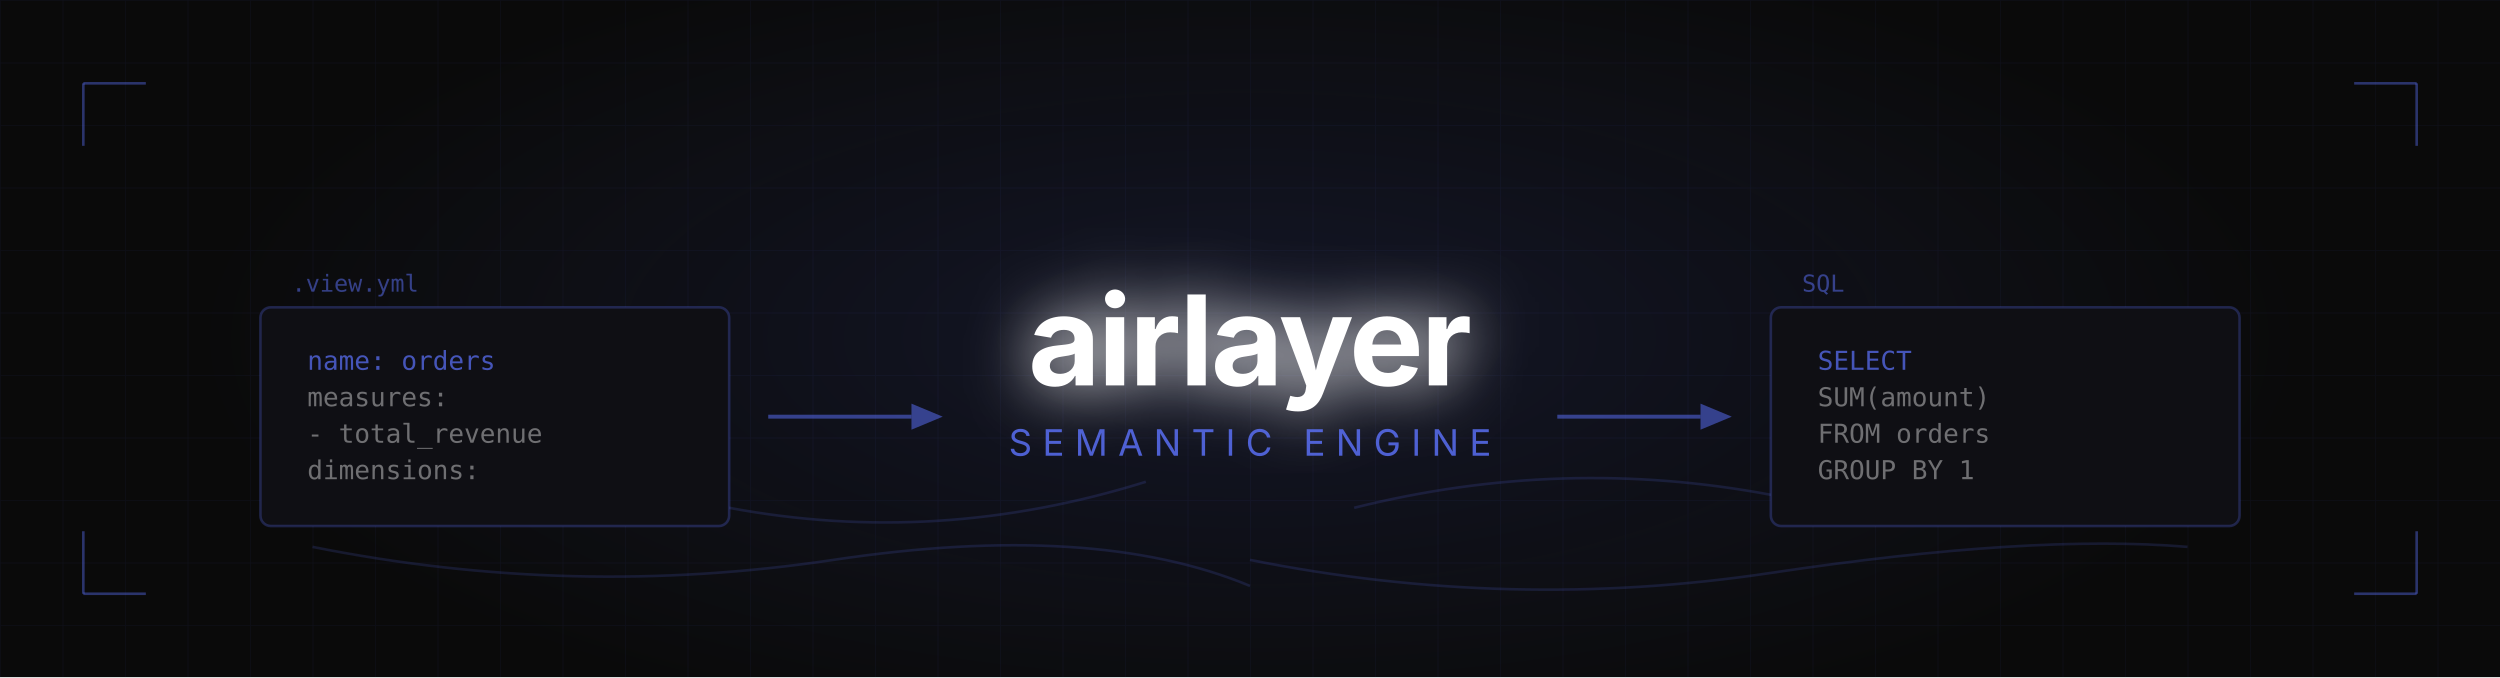
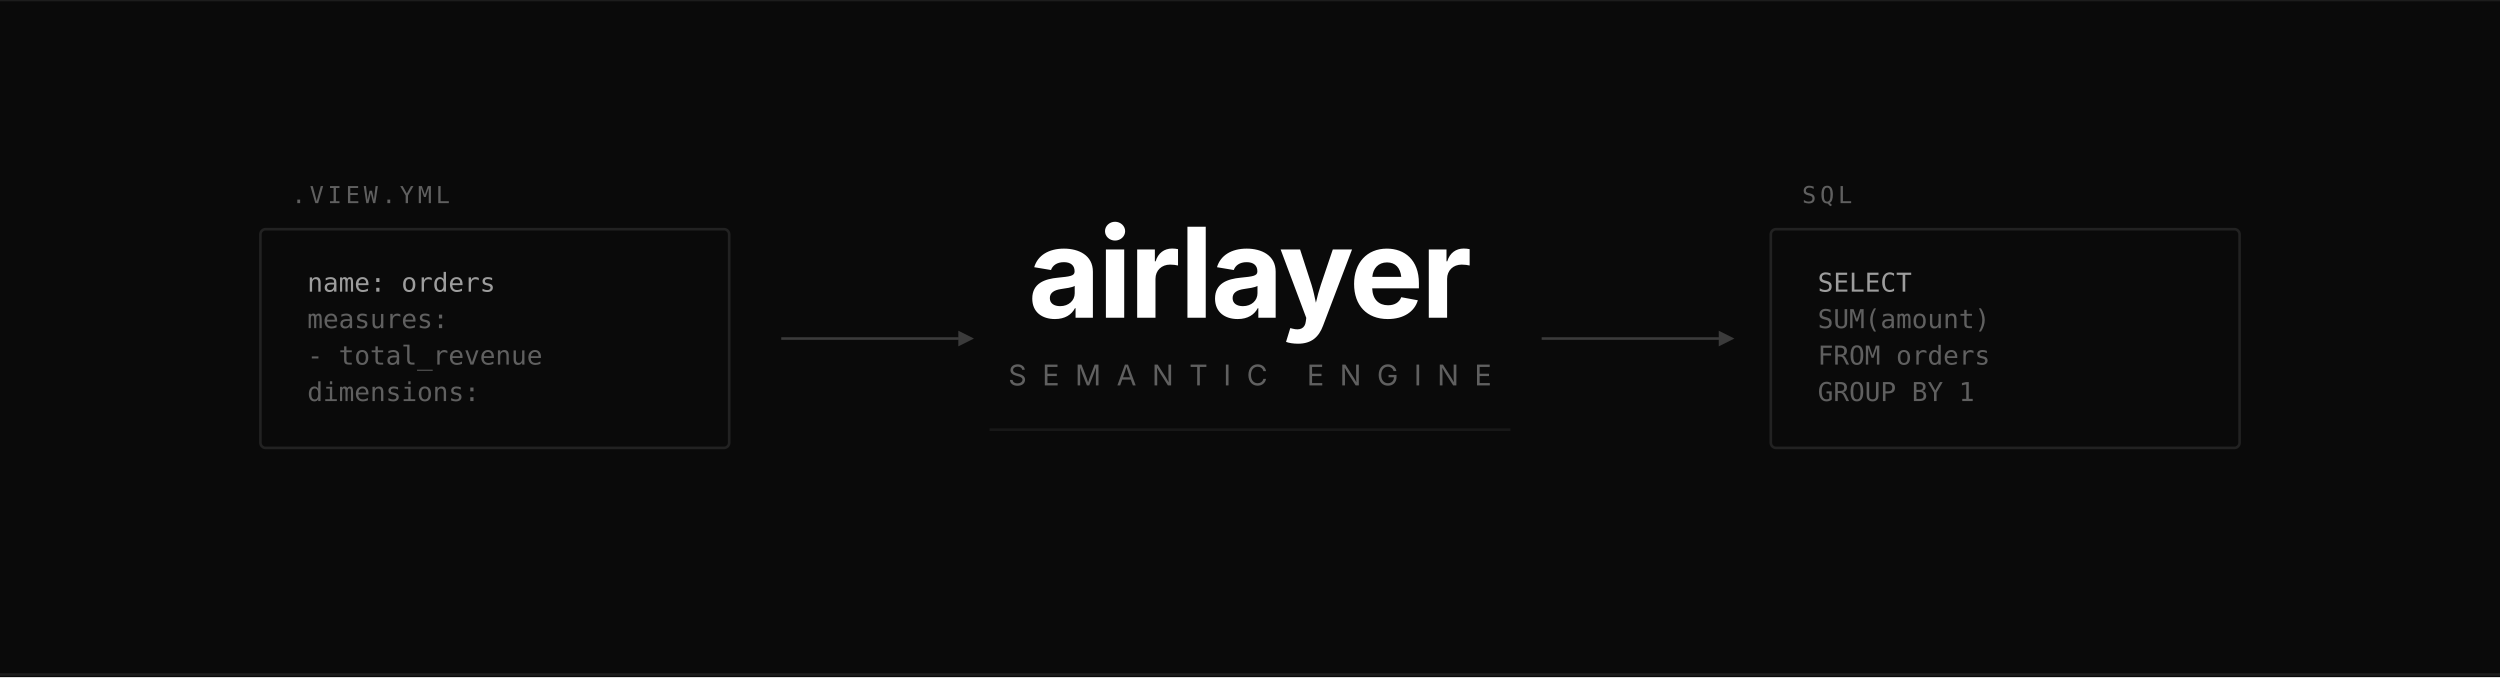
<svg xmlns="http://www.w3.org/2000/svg" viewBox="0 0 960 260" fill="none">
-   <defs>
-     <pattern id="grid" width="24" height="24" patternUnits="userSpaceOnUse">
-       <path d="M 24 0 L 0 0 0 24" fill="none" stroke="#5d73ff" stroke-opacity="0.06" stroke-width="0.5" />
-     </pattern>
-     <filter id="glow" x="-50%" y="-50%" width="200%" height="200%">
-       <feGaussianBlur stdDeviation="12" result="blur" />
-       <feComposite in="SourceGraphic" in2="blur" operator="over" />
-     </filter>
-     <radialGradient id="blueGlow" cx="50%" cy="50%" r="50%">
-       <stop offset="0%" stop-color="#5d73ff" stop-opacity="0.12" />
-       <stop offset="100%" stop-color="#5d73ff" stop-opacity="0" />
-     </radialGradient>
-     <linearGradient id="accentLine" x1="0" y1="0" x2="1" y2="0">
-       <stop offset="0%" stop-color="#5d73ff" stop-opacity="0.8" />
-       <stop offset="100%" stop-color="#5d73ff" stop-opacity="0" />
-     </linearGradient>
-   </defs>
  <rect width="960" height="260" fill="#0a0a0a" />
-   <rect width="960" height="260" fill="url(#grid)" />
-   <ellipse cx="480" cy="130" rx="400" ry="160" fill="url(#blueGlow)" />
-   <path d="M 32 32 L 32 56" stroke="#5d73ff" stroke-opacity="0.4" stroke-width="1" />
-   <path d="M 32 32 L 56 32" stroke="#5d73ff" stroke-opacity="0.4" stroke-width="1" />
-   <path d="M 928 32 L 928 56" stroke="#5d73ff" stroke-opacity="0.4" stroke-width="1" />
-   <path d="M 928 32 L 904 32" stroke="#5d73ff" stroke-opacity="0.4" stroke-width="1" />
-   <path d="M 32 228 L 32 204" stroke="#5d73ff" stroke-opacity="0.4" stroke-width="1" />
-   <path d="M 32 228 L 56 228" stroke="#5d73ff" stroke-opacity="0.4" stroke-width="1" />
-   <path d="M 928 228 L 928 204" stroke="#5d73ff" stroke-opacity="0.4" stroke-width="1" />
-   <path d="M 928 228 L 904 228" stroke="#5d73ff" stroke-opacity="0.4" stroke-width="1" />
-   <g stroke="#5d73ff" stroke-opacity="0.15" stroke-width="1" fill="none">
-     <path d="M 120 200 Q 200 180, 280 195 T 440 185" />
-     <path d="M 520 195 Q 600 175, 680 190 T 840 180" />
-     <path d="M 120 210 Q 220 230, 320 215 T 480 225" />
-     <path d="M 480 215 Q 580 235, 680 220 T 840 210" />
-   </g>
-   <rect x="100" y="118" width="180" height="84" rx="4" fill="#0f0f14" stroke="#5d73ff" stroke-opacity="0.25" stroke-width="1" />
-   <text x="118" y="142" font-family="ui-monospace, 'SF Mono', monospace" font-size="10" fill="#5d73ff" opacity="0.7">name: orders</text>
-   <text x="118" y="156" font-family="ui-monospace, 'SF Mono', monospace" font-size="10" fill="#ffffff" opacity="0.4">measures:</text>
-   <text x="118" y="170" font-family="ui-monospace, 'SF Mono', monospace" font-size="10" fill="#ffffff" opacity="0.4">  - total_revenue</text>
-   <text x="118" y="184" font-family="ui-monospace, 'SF Mono', monospace" font-size="10" fill="#ffffff" opacity="0.4">dimensions:</text>
-   <text x="112" y="112" font-family="ui-monospace, 'SF Mono', monospace" font-size="9" fill="#5d73ff" opacity="0.5">.view.yml</text>
-   <line x1="295" y1="160" x2="350" y2="160" stroke="#5d73ff" stroke-opacity="0.5" stroke-width="1.5" />
-   <polygon points="350,155 362,160 350,165" fill="#5d73ff" fill-opacity="0.5" />
-   <g filter="url(#glow)">
-     <text x="480" y="148" font-family="'Inter', 'Helvetica Neue', sans-serif" font-size="48" font-weight="700" fill="#ffffff" text-anchor="middle" letter-spacing="-1">airlayer</text>
-   </g>
-   <text x="480" y="175" font-family="'Inter', 'Helvetica Neue', sans-serif" font-size="14" fill="#5d73ff" text-anchor="middle" letter-spacing="4" opacity="0.8">SEMANTIC ENGINE</text>
-   <line x1="598" y1="160" x2="653" y2="160" stroke="#5d73ff" stroke-opacity="0.5" stroke-width="1.5" />
-   <polygon points="653,155 665,160 653,165" fill="#5d73ff" fill-opacity="0.5" />
-   <rect x="680" y="118" width="180" height="84" rx="4" fill="#0f0f14" stroke="#5d73ff" stroke-opacity="0.25" stroke-width="1" />
-   <text x="698" y="142" font-family="ui-monospace, 'SF Mono', monospace" font-size="10" fill="#5d73ff" opacity="0.7">SELECT</text>
-   <text x="698" y="156" font-family="ui-monospace, 'SF Mono', monospace" font-size="10" fill="#ffffff" opacity="0.4">  SUM(amount)</text>
-   <text x="698" y="170" font-family="ui-monospace, 'SF Mono', monospace" font-size="10" fill="#ffffff" opacity="0.4">FROM orders</text>
-   <text x="698" y="184" font-family="ui-monospace, 'SF Mono', monospace" font-size="10" fill="#ffffff" opacity="0.4">GROUP BY 1</text>
-   <text x="692" y="112" font-family="ui-monospace, 'SF Mono', monospace" font-size="9" fill="#5d73ff" opacity="0.5">SQL</text>
+   <line x1="0" y1="0" x2="960" y2="0" stroke="#ffffff" stroke-opacity="0.08" stroke-width="1" />
+   <line x1="0" y1="259" x2="960" y2="259" stroke="#ffffff" stroke-opacity="0.08" stroke-width="1" />
+   <rect x="100" y="88" width="180" height="84" rx="2" fill="transparent" stroke="#ffffff" stroke-opacity="0.1" stroke-width="1" />
+   <text x="112" y="78" font-family="'Space Mono', ui-monospace, monospace" font-size="9" fill="#ffffff" opacity="0.35" letter-spacing="1.5">.VIEW.YML</text>
+   <text x="118" y="112" font-family="'Space Mono', ui-monospace, monospace" font-size="10" fill="#ffffff" opacity="0.6">name: orders</text>
+   <text x="118" y="126" font-family="'Space Mono', ui-monospace, monospace" font-size="10" fill="#ffffff" opacity="0.35">measures:</text>
+   <text x="118" y="140" font-family="'Space Mono', ui-monospace, monospace" font-size="10" fill="#ffffff" opacity="0.35">  - total_revenue</text>
+   <text x="118" y="154" font-family="'Space Mono', ui-monospace, monospace" font-size="10" fill="#ffffff" opacity="0.35">dimensions:</text>
+   <line x1="300" y1="130" x2="368" y2="130" stroke="#ffffff" stroke-opacity="0.2" stroke-width="1" />
+   <polygon points="368,127 374,130 368,133" fill="#ffffff" fill-opacity="0.2" />
+   <text x="480" y="122" font-family="'Inter', 'Helvetica Neue', sans-serif" font-size="48" font-weight="700" fill="#ffffff" text-anchor="middle" letter-spacing="-1">airlayer</text>
+   <text x="480" y="148" font-family="'Inter', 'Helvetica Neue', sans-serif" font-size="11" fill="#ffffff" text-anchor="middle" letter-spacing="6" opacity="0.35">SEMANTIC ENGINE</text>
+   <line x1="592" y1="130" x2="660" y2="130" stroke="#ffffff" stroke-opacity="0.2" stroke-width="1" />
+   <polygon points="660,127 666,130 660,133" fill="#ffffff" fill-opacity="0.2" />
+   <rect x="680" y="88" width="180" height="84" rx="2" fill="transparent" stroke="#ffffff" stroke-opacity="0.1" stroke-width="1" />
+   <text x="692" y="78" font-family="'Space Mono', ui-monospace, monospace" font-size="9" fill="#ffffff" opacity="0.35" letter-spacing="1.5">SQL</text>
+   <text x="698" y="112" font-family="'Space Mono', ui-monospace, monospace" font-size="10" fill="#ffffff" opacity="0.6">SELECT</text>
+   <text x="698" y="126" font-family="'Space Mono', ui-monospace, monospace" font-size="10" fill="#ffffff" opacity="0.35">  SUM(amount)</text>
+   <text x="698" y="140" font-family="'Space Mono', ui-monospace, monospace" font-size="10" fill="#ffffff" opacity="0.35">FROM orders</text>
+   <text x="698" y="154" font-family="'Space Mono', ui-monospace, monospace" font-size="10" fill="#ffffff" opacity="0.35">GROUP BY 1</text>
+   <line x1="380" y1="165" x2="580" y2="165" stroke="#ffffff" stroke-opacity="0.06" stroke-width="1" />
</svg>
